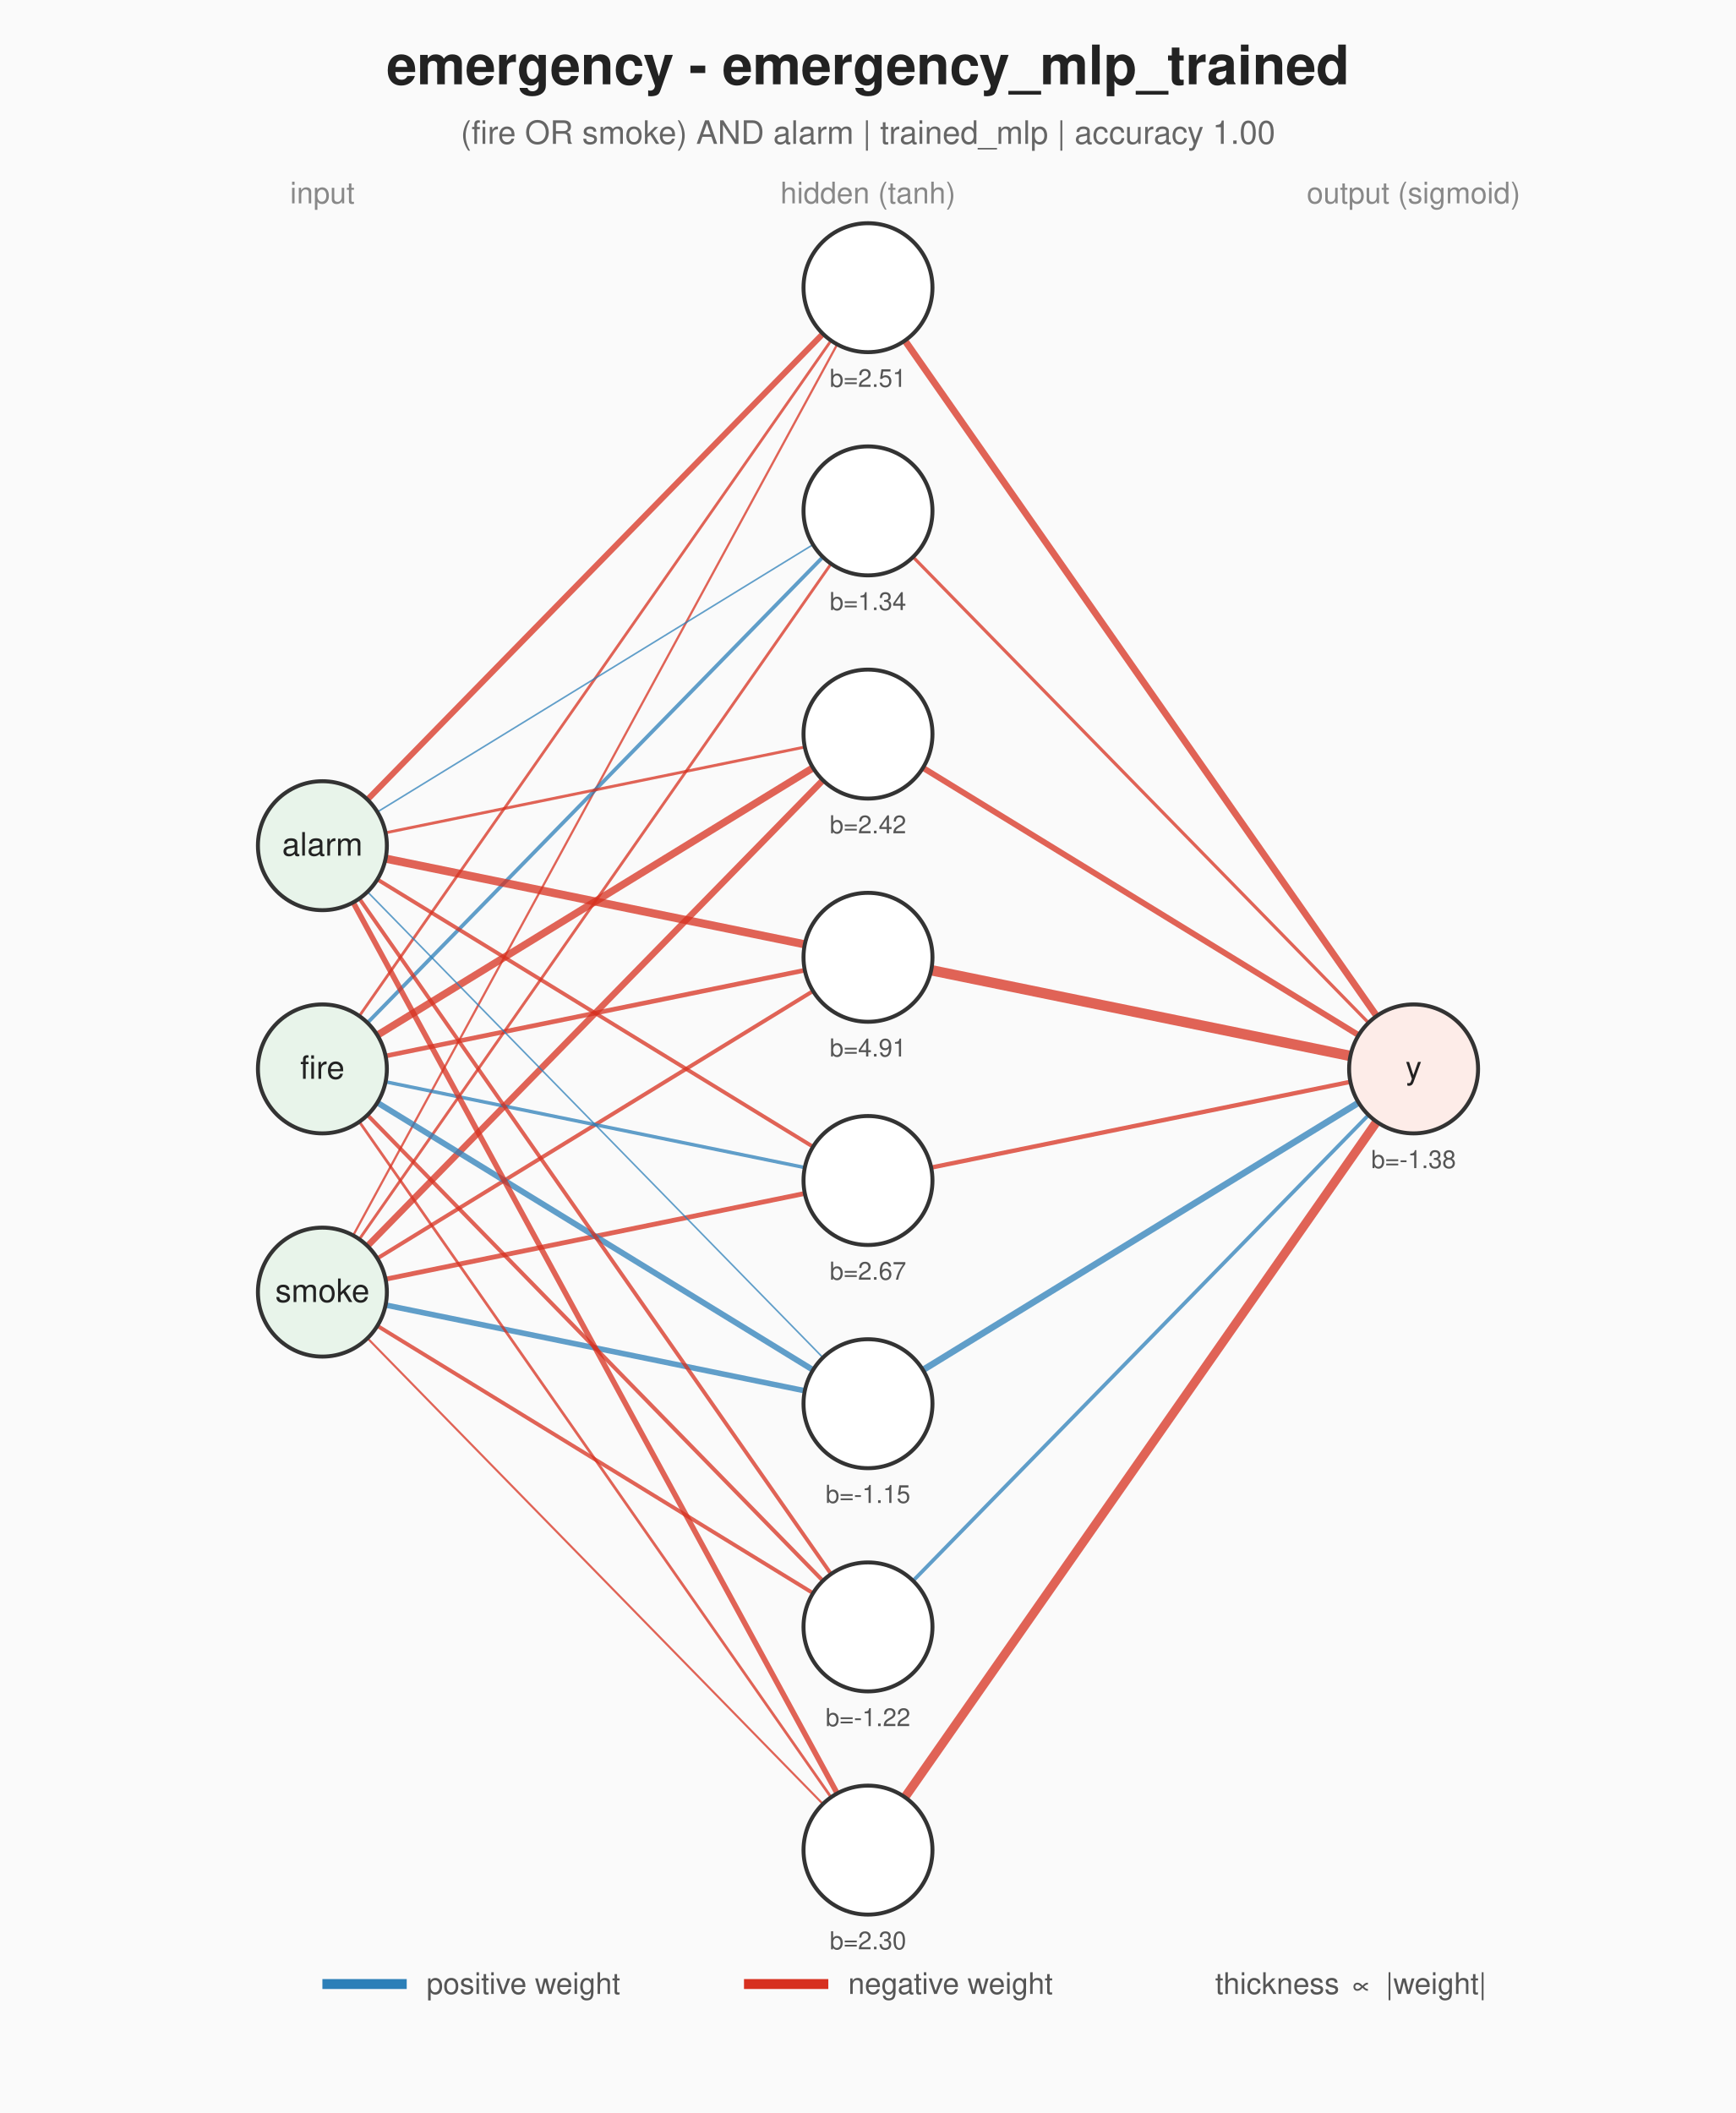
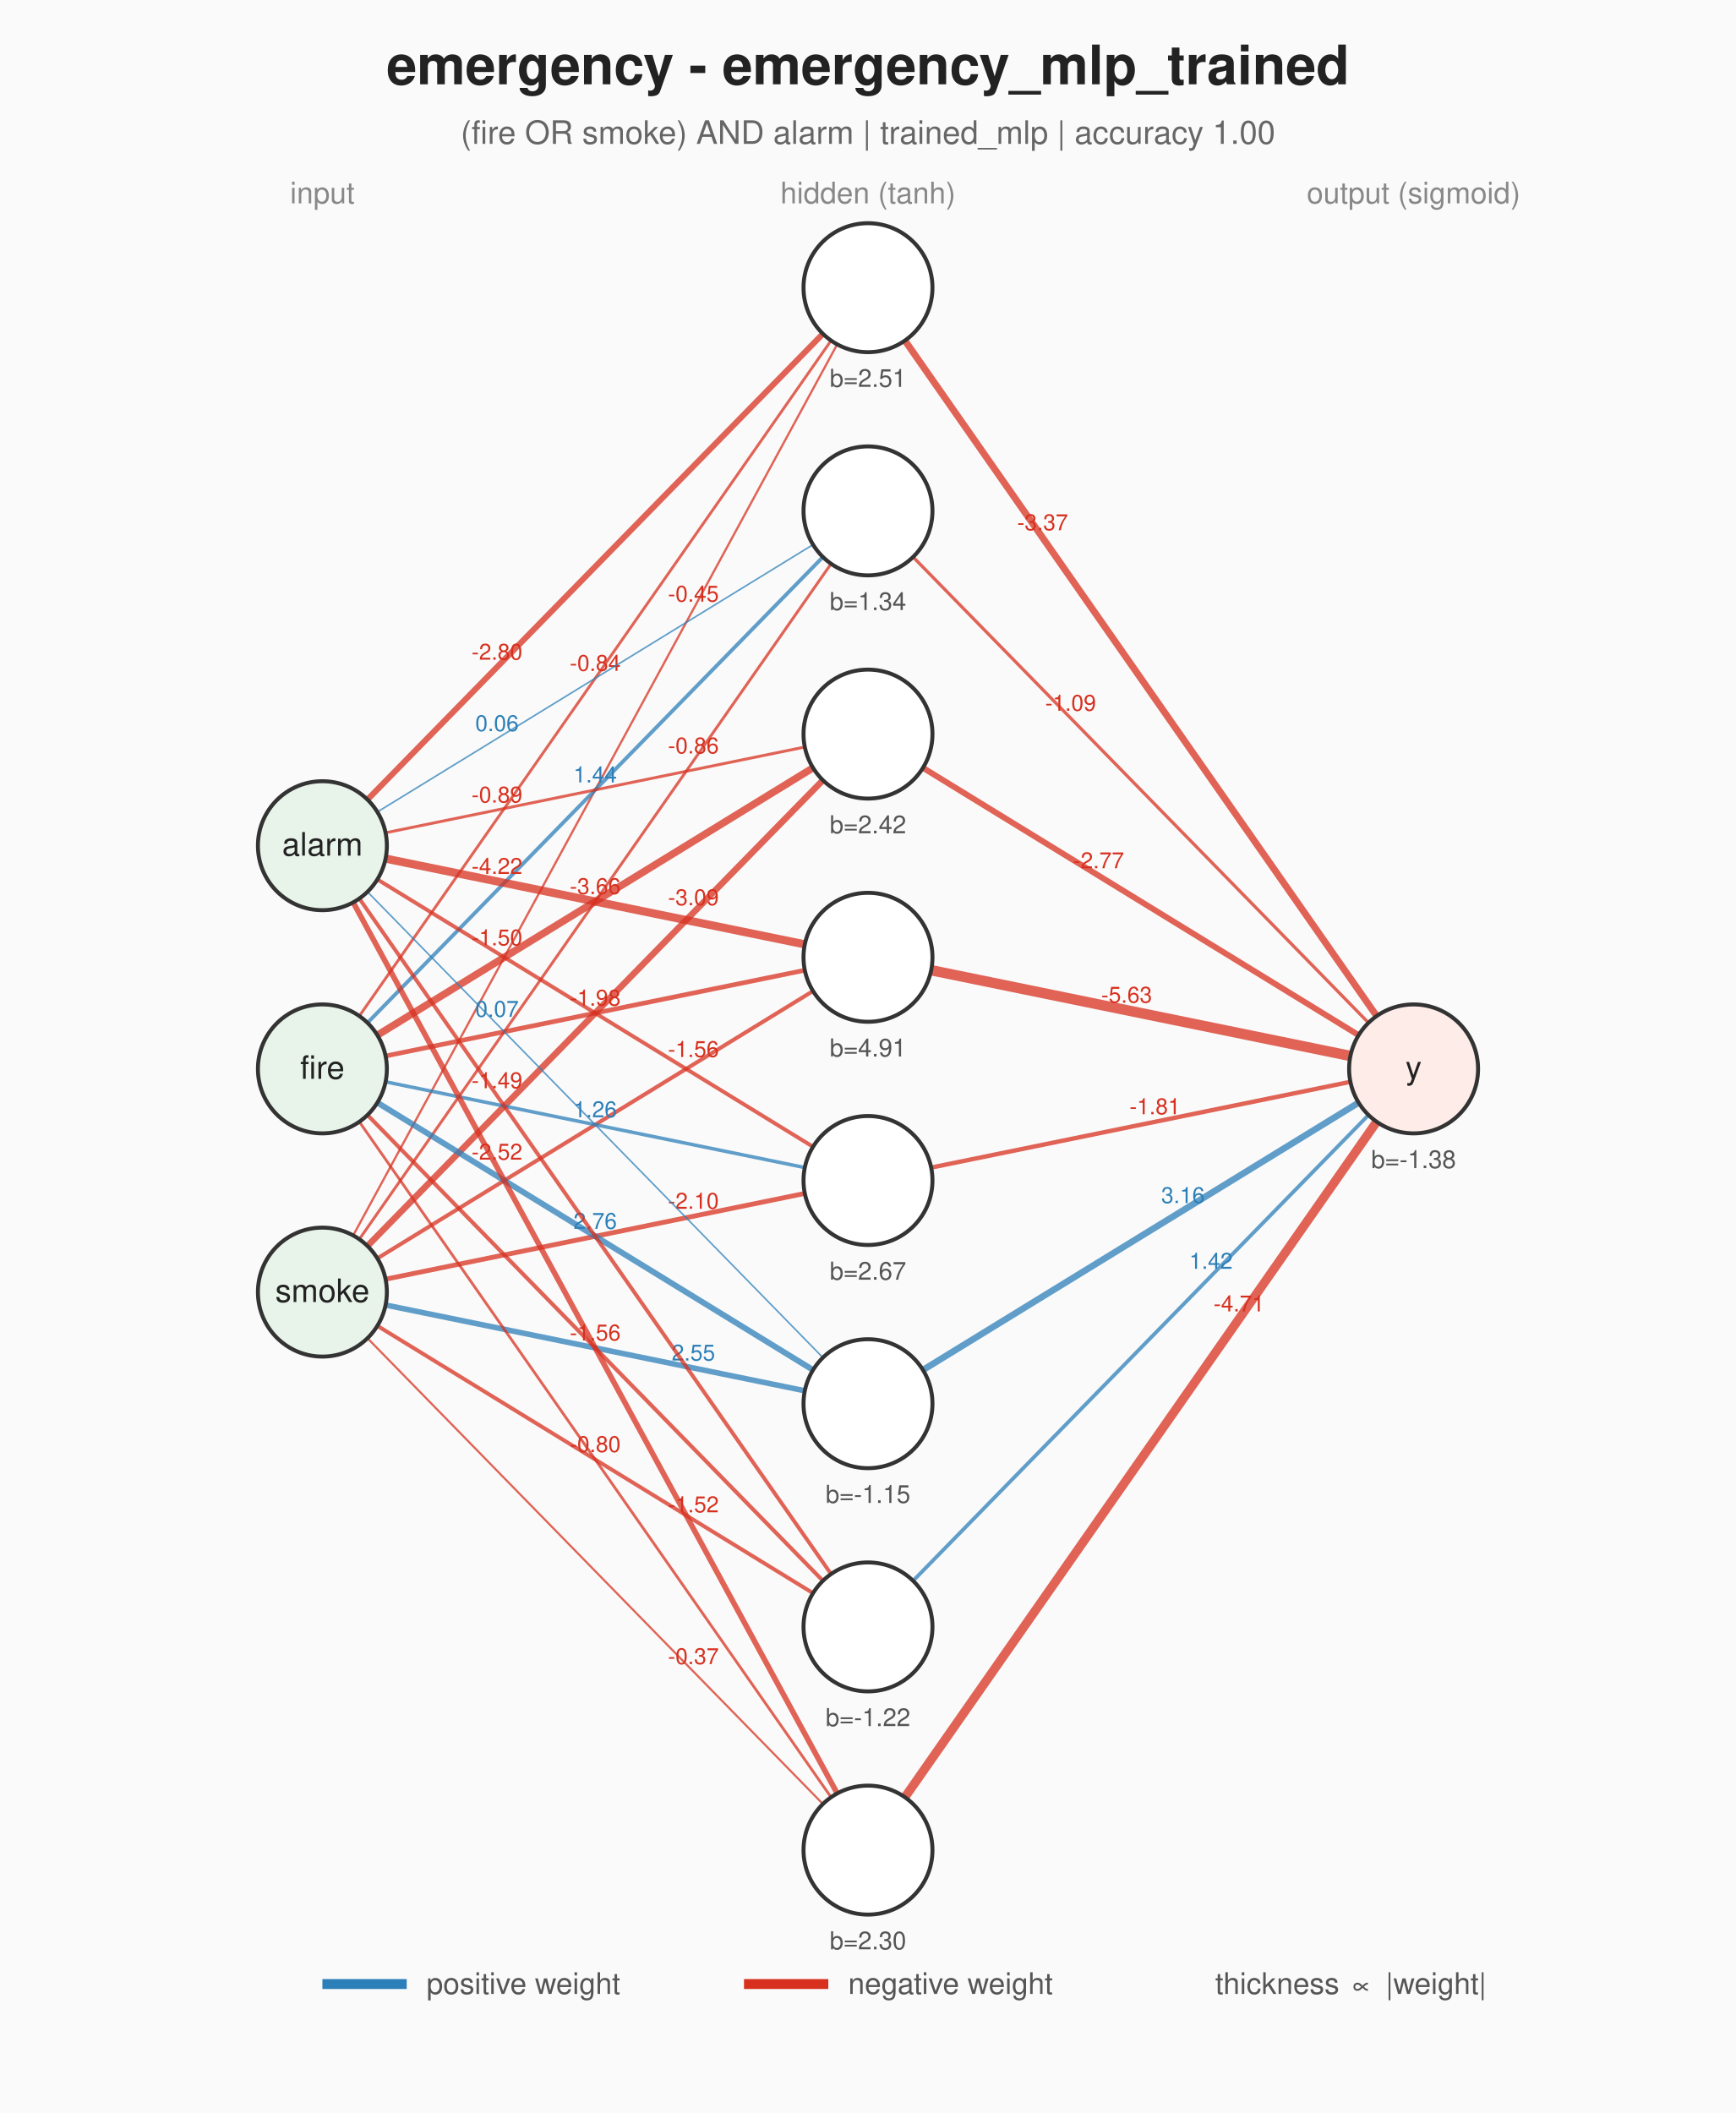
<svg xmlns="http://www.w3.org/2000/svg" width="700" height="852" viewBox="0 0 700 852" font-family="Helvetica, Arial, sans-serif">
  <rect width="700" height="852" fill="#fafafa" />
  <text x="350.0" y="34" text-anchor="middle" font-size="22" font-weight="bold" fill="#222">emergency - emergency_mlp_trained</text>
  <text x="350.0" y="58" text-anchor="middle" font-size="13" fill="#666">(fire OR smoke) AND alarm  |  trained_mlp  |  accuracy 1.00</text>
  <line x1="130.0" y1="341.0" x2="350.0" y2="116.0" stroke="#d7301f" stroke-width="2.39" stroke-opacity="0.75" />
+   <text x="200.4" y="266.0" text-anchor="middle" font-size="9" fill="#d7301f">-2.80</text>
  <line x1="130.0" y1="431.0" x2="350.0" y2="116.0" stroke="#d7301f" stroke-width="1.13" stroke-opacity="0.75" />
+   <text x="240.0" y="270.5" text-anchor="middle" font-size="9" fill="#d7301f">-0.84</text>
  <line x1="130.0" y1="521.0" x2="350.0" y2="116.0" stroke="#d7301f" stroke-width="0.89" stroke-opacity="0.75" />
+   <text x="279.6" y="242.6" text-anchor="middle" font-size="9" fill="#d7301f">-0.45</text>
  <line x1="130.0" y1="341.0" x2="350.0" y2="206.0" stroke="#2c7fb8" stroke-width="0.64" stroke-opacity="0.75" />
+   <text x="200.4" y="294.8" text-anchor="middle" font-size="9" fill="#2c7fb8">0.06</text>
  <line x1="130.0" y1="431.0" x2="350.0" y2="206.0" stroke="#2c7fb8" stroke-width="1.52" stroke-opacity="0.75" />
+   <text x="240.0" y="315.5" text-anchor="middle" font-size="9" fill="#2c7fb8">1.44</text>
  <line x1="130.0" y1="521.0" x2="350.0" y2="206.0" stroke="#d7301f" stroke-width="1.15" stroke-opacity="0.75" />
+   <text x="279.6" y="303.8" text-anchor="middle" font-size="9" fill="#d7301f">-0.86</text>
  <line x1="130.0" y1="341.0" x2="350.0" y2="296.0" stroke="#d7301f" stroke-width="1.17" stroke-opacity="0.75" />
+   <text x="200.4" y="323.6" text-anchor="middle" font-size="9" fill="#d7301f">-0.89</text>
  <line x1="130.0" y1="431.0" x2="350.0" y2="296.0" stroke="#d7301f" stroke-width="2.94" stroke-opacity="0.75" />
+   <text x="240.0" y="360.5" text-anchor="middle" font-size="9" fill="#d7301f">-3.66</text>
  <line x1="130.0" y1="521.0" x2="350.0" y2="296.0" stroke="#d7301f" stroke-width="2.58" stroke-opacity="0.75" />
+   <text x="279.6" y="365.0" text-anchor="middle" font-size="9" fill="#d7301f">-3.09</text>
  <line x1="130.0" y1="341.0" x2="350.0" y2="386.0" stroke="#d7301f" stroke-width="3.30" stroke-opacity="0.75" />
+   <text x="200.4" y="352.4" text-anchor="middle" font-size="9" fill="#d7301f">-4.22</text>
  <line x1="130.0" y1="431.0" x2="350.0" y2="386.0" stroke="#d7301f" stroke-width="1.87" stroke-opacity="0.75" />
+   <text x="240.0" y="405.5" text-anchor="middle" font-size="9" fill="#d7301f">-1.98</text>
  <line x1="130.0" y1="521.0" x2="350.0" y2="386.0" stroke="#d7301f" stroke-width="1.60" stroke-opacity="0.75" />
+   <text x="279.6" y="426.2" text-anchor="middle" font-size="9" fill="#d7301f">-1.56</text>
  <line x1="130.0" y1="341.0" x2="350.0" y2="476.0" stroke="#d7301f" stroke-width="1.56" stroke-opacity="0.75" />
+   <text x="200.4" y="381.2" text-anchor="middle" font-size="9" fill="#d7301f">-1.50</text>
  <line x1="130.0" y1="431.0" x2="350.0" y2="476.0" stroke="#2c7fb8" stroke-width="1.41" stroke-opacity="0.75" />
+   <text x="240.0" y="450.5" text-anchor="middle" font-size="9" fill="#2c7fb8">1.26</text>
  <line x1="130.0" y1="521.0" x2="350.0" y2="476.0" stroke="#d7301f" stroke-width="1.94" stroke-opacity="0.75" />
+   <text x="279.6" y="487.4" text-anchor="middle" font-size="9" fill="#d7301f">-2.10</text>
  <line x1="130.0" y1="341.0" x2="350.0" y2="566.0" stroke="#2c7fb8" stroke-width="0.64" stroke-opacity="0.75" />
+   <text x="200.4" y="410.0" text-anchor="middle" font-size="9" fill="#2c7fb8">0.07</text>
  <line x1="130.0" y1="431.0" x2="350.0" y2="566.0" stroke="#2c7fb8" stroke-width="2.36" stroke-opacity="0.75" />
+   <text x="240.0" y="495.5" text-anchor="middle" font-size="9" fill="#2c7fb8">2.76</text>
  <line x1="130.0" y1="521.0" x2="350.0" y2="566.0" stroke="#2c7fb8" stroke-width="2.23" stroke-opacity="0.75" />
+   <text x="279.6" y="548.6" text-anchor="middle" font-size="9" fill="#2c7fb8">2.55</text>
  <line x1="130.0" y1="341.0" x2="350.0" y2="656.0" stroke="#d7301f" stroke-width="1.55" stroke-opacity="0.75" />
+   <text x="200.4" y="438.8" text-anchor="middle" font-size="9" fill="#d7301f">-1.49</text>
  <line x1="130.0" y1="431.0" x2="350.0" y2="656.0" stroke="#d7301f" stroke-width="1.60" stroke-opacity="0.75" />
+   <text x="240.0" y="540.5" text-anchor="middle" font-size="9" fill="#d7301f">-1.56</text>
  <line x1="130.0" y1="521.0" x2="350.0" y2="656.0" stroke="#d7301f" stroke-width="1.57" stroke-opacity="0.75" />
+   <text x="279.6" y="609.8" text-anchor="middle" font-size="9" fill="#d7301f">-1.52</text>
  <line x1="130.0" y1="341.0" x2="350.0" y2="746.0" stroke="#d7301f" stroke-width="2.21" stroke-opacity="0.75" />
+   <text x="200.4" y="467.6" text-anchor="middle" font-size="9" fill="#d7301f">-2.52</text>
  <line x1="130.0" y1="431.0" x2="350.0" y2="746.0" stroke="#d7301f" stroke-width="1.11" stroke-opacity="0.75" />
+   <text x="240.0" y="585.5" text-anchor="middle" font-size="9" fill="#d7301f">-0.80</text>
  <line x1="130.0" y1="521.0" x2="350.0" y2="746.0" stroke="#d7301f" stroke-width="0.84" stroke-opacity="0.75" />
+   <text x="279.6" y="671.0" text-anchor="middle" font-size="9" fill="#d7301f">-0.37</text>
  <line x1="350.0" y1="116.0" x2="570.0" y2="431.0" stroke="#d7301f" stroke-width="2.75" stroke-opacity="0.75" />
+   <text x="420.4" y="213.8" text-anchor="middle" font-size="9" fill="#d7301f">-3.37</text>
  <line x1="350.0" y1="206.0" x2="570.0" y2="431.0" stroke="#d7301f" stroke-width="1.29" stroke-opacity="0.75" />
+   <text x="431.7" y="286.6" text-anchor="middle" font-size="9" fill="#d7301f">-1.09</text>
  <line x1="350.0" y1="296.0" x2="570.0" y2="431.0" stroke="#d7301f" stroke-width="2.37" stroke-opacity="0.75" />
+   <text x="443.0" y="350.1" text-anchor="middle" font-size="9" fill="#d7301f">-2.77</text>
  <line x1="350.0" y1="386.0" x2="570.0" y2="431.0" stroke="#d7301f" stroke-width="4.20" stroke-opacity="0.75" />
+   <text x="454.3" y="404.3" text-anchor="middle" font-size="9" fill="#d7301f">-5.63</text>
  <line x1="350.0" y1="476.0" x2="570.0" y2="431.0" stroke="#d7301f" stroke-width="1.76" stroke-opacity="0.75" />
+   <text x="465.7" y="449.3" text-anchor="middle" font-size="9" fill="#d7301f">-1.81</text>
  <line x1="350.0" y1="566.0" x2="570.0" y2="431.0" stroke="#2c7fb8" stroke-width="2.62" stroke-opacity="0.75" />
+   <text x="477.0" y="485.1" text-anchor="middle" font-size="9" fill="#2c7fb8">3.16</text>
  <line x1="350.0" y1="656.0" x2="570.0" y2="431.0" stroke="#2c7fb8" stroke-width="1.51" stroke-opacity="0.75" />
+   <text x="488.3" y="511.6" text-anchor="middle" font-size="9" fill="#2c7fb8">1.42</text>
  <line x1="350.0" y1="746.0" x2="570.0" y2="431.0" stroke="#d7301f" stroke-width="3.61" stroke-opacity="0.75" />
+   <text x="499.6" y="528.8" text-anchor="middle" font-size="9" fill="#d7301f">-4.71</text>
  <circle cx="130.0" cy="341.0" r="26" fill="#e8f4ea" stroke="#333333" stroke-width="1.6" />
  <text x="130.0" y="345.0" text-anchor="middle" font-size="13" fill="#222">alarm</text>
  <circle cx="130.0" cy="431.0" r="26" fill="#e8f4ea" stroke="#333333" stroke-width="1.6" />
  <text x="130.0" y="435.0" text-anchor="middle" font-size="13" fill="#222">fire</text>
  <circle cx="130.0" cy="521.0" r="26" fill="#e8f4ea" stroke="#333333" stroke-width="1.6" />
  <text x="130.0" y="525.0" text-anchor="middle" font-size="13" fill="#222">smoke</text>
  <text x="130.0" y="82.0" text-anchor="middle" font-size="12" fill="#888">input</text>
  <circle cx="350.0" cy="116.0" r="26" fill="#ffffff" stroke="#333333" stroke-width="1.6" />
  <text x="350.0" y="156.0" text-anchor="middle" font-size="10" fill="#555">b=2.51</text>
  <circle cx="350.0" cy="206.0" r="26" fill="#ffffff" stroke="#333333" stroke-width="1.6" />
  <text x="350.0" y="246.0" text-anchor="middle" font-size="10" fill="#555">b=1.34</text>
  <circle cx="350.0" cy="296.0" r="26" fill="#ffffff" stroke="#333333" stroke-width="1.6" />
  <text x="350.0" y="336.0" text-anchor="middle" font-size="10" fill="#555">b=2.42</text>
  <circle cx="350.0" cy="386.0" r="26" fill="#ffffff" stroke="#333333" stroke-width="1.6" />
  <text x="350.0" y="426.0" text-anchor="middle" font-size="10" fill="#555">b=4.91</text>
  <circle cx="350.0" cy="476.0" r="26" fill="#ffffff" stroke="#333333" stroke-width="1.6" />
  <text x="350.0" y="516.0" text-anchor="middle" font-size="10" fill="#555">b=2.67</text>
  <circle cx="350.0" cy="566.0" r="26" fill="#ffffff" stroke="#333333" stroke-width="1.6" />
  <text x="350.0" y="606.0" text-anchor="middle" font-size="10" fill="#555">b=-1.15</text>
  <circle cx="350.0" cy="656.0" r="26" fill="#ffffff" stroke="#333333" stroke-width="1.6" />
  <text x="350.0" y="696.0" text-anchor="middle" font-size="10" fill="#555">b=-1.22</text>
  <circle cx="350.0" cy="746.0" r="26" fill="#ffffff" stroke="#333333" stroke-width="1.6" />
  <text x="350.0" y="786.0" text-anchor="middle" font-size="10" fill="#555">b=2.30</text>
  <text x="350.0" y="82.0" text-anchor="middle" font-size="12" fill="#888">hidden (tanh)</text>
  <circle cx="570.0" cy="431.0" r="26" fill="#fdece8" stroke="#333333" stroke-width="1.6" />
  <text x="570.0" y="435.0" text-anchor="middle" font-size="13" fill="#222">y</text>
  <text x="570.0" y="471.0" text-anchor="middle" font-size="10" fill="#555">b=-1.38</text>
  <text x="570.0" y="82.0" text-anchor="middle" font-size="12" fill="#888">output (sigmoid)</text>
  <line x1="130" y1="800" x2="164" y2="800" stroke="#2c7fb8" stroke-width="4" />
  <text x="172" y="804" font-size="12" fill="#555">positive weight</text>
  <line x1="300" y1="800" x2="334" y2="800" stroke="#d7301f" stroke-width="4" />
  <text x="342" y="804" font-size="12" fill="#555">negative weight</text>
  <text x="490" y="804" font-size="12" fill="#555">thickness ∝ |weight|</text>
</svg>
